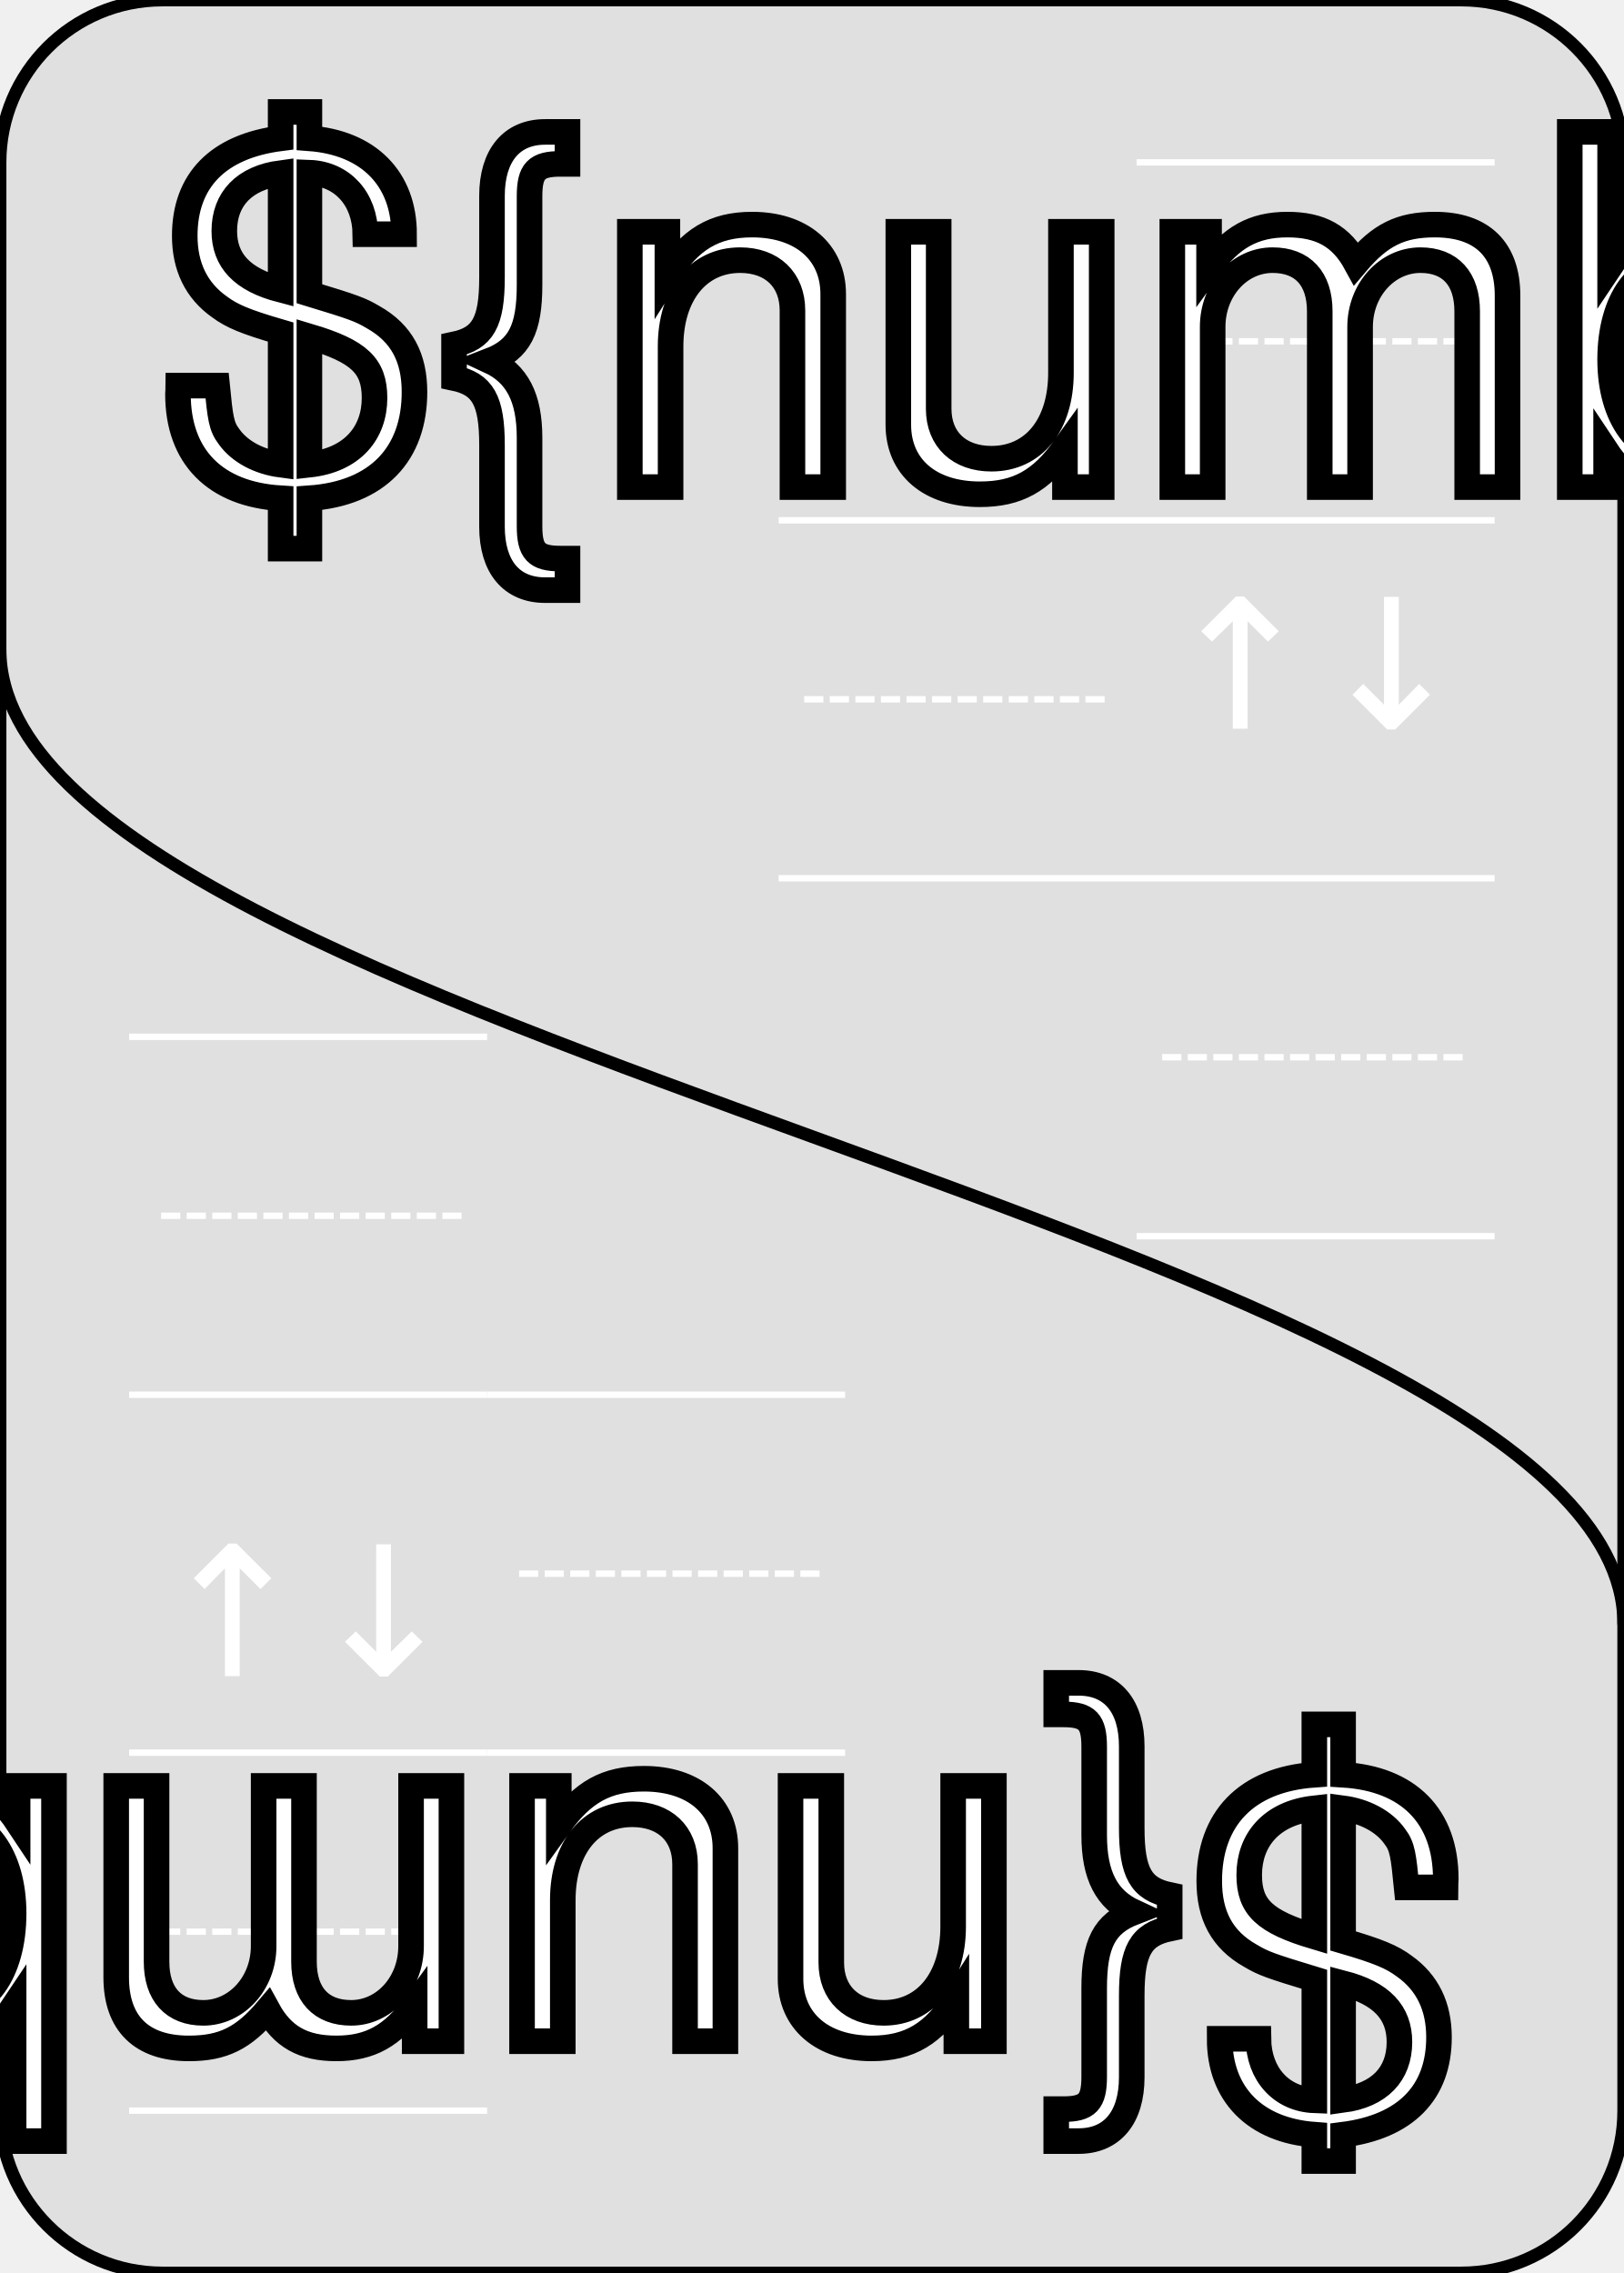
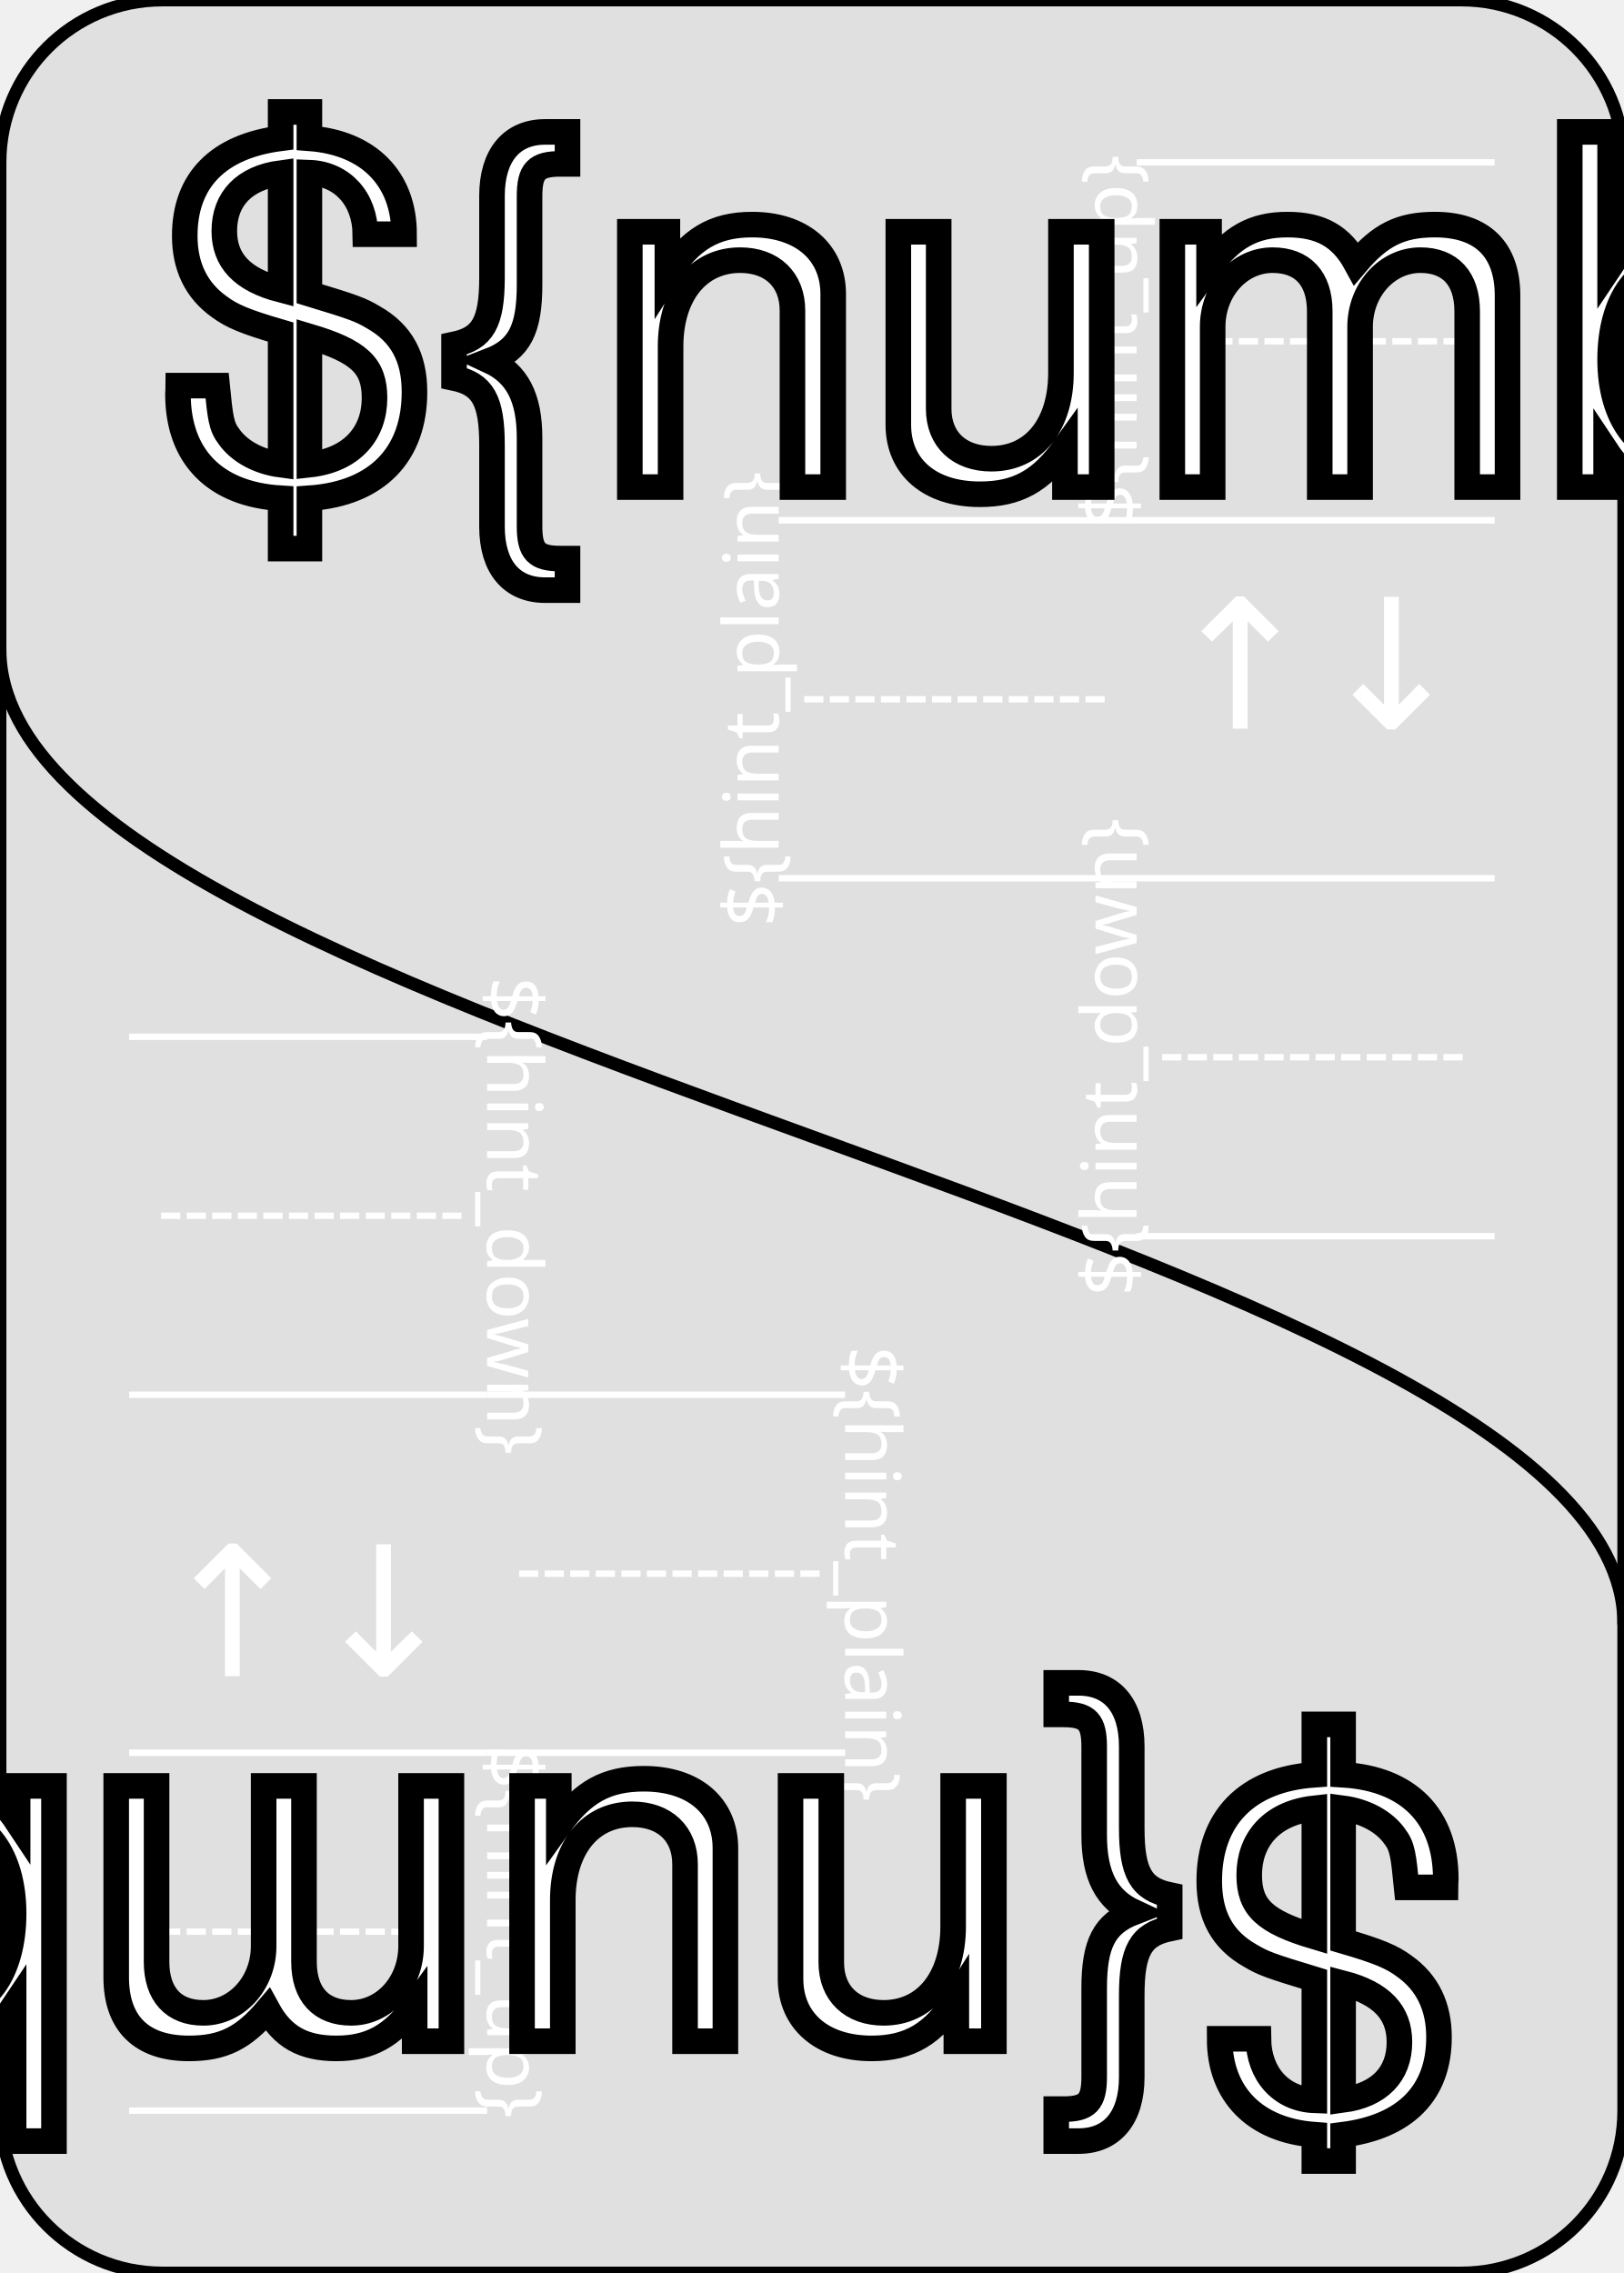
<svg xmlns="http://www.w3.org/2000/svg" xmlns:xlink="http://www.w3.org/1999/xlink" width="2.5in" height="3.5in" viewBox="0 0 63.5 88.9" version="1.1" id="svg1547">
  <defs id="defs1544">
    <marker style="overflow:visible;" id="Arrow2Send" refX="0.0" refY="0.0" orient="auto">
      <path transform="scale(1) rotate(180) translate(-2.3,0)" d="M 8.719,4.034 L -2.207,0.016 L 8.719,-4.002 C 6.973,-1.63 6.983,1.616 8.719,4.034 z " style="stroke:context-stroke;fill-rule:evenodd;fill:context-stroke;stroke-width:0.5;stroke-linejoin:round;" />
    </marker>
    <marker style="overflow:visible;" id="Arrow2Sstart" refX="0.0" refY="0.0" orient="auto">
      <path transform="scale(1) rotate(0) translate(-2.3,0)" d="M 8.719,4.034 L -2.207,0.016 L 8.719,-4.002 C 6.973,-1.63 6.983,1.616 8.719,4.034 z " style="stroke:context-stroke;fill-rule:evenodd;fill:context-stroke;stroke-width:0.5;stroke-linejoin:round;" />
    </marker>
-     <g id="love" transform="translate(-7,-14)">
+     <g id="heart-full" transform="translate(-7,-14)">
      <path style="fill:none;stroke:#000000;stroke-width:1.0;stroke-linecap:butt;stroke-linejoin:miter;stroke-opacity:1" d="M 7,14 C -5.5,3.5 2,-3 7,2 12,-3 19.5,3.5 7,14 Z" id="path987" />
    </g>
-     <g id="heartbroken" transform="translate(-7,-14)">
+     <g id="heart-broken" transform="translate(-7,-14)">
      <path style="fill:none;stroke:#000000;stroke-width:1;stroke-linecap:butt;stroke-linejoin:miter;stroke-opacity:1" d="M 3.119,0.918 C -0.516,1.134 -2.304,6.546 6.573,13.572 L 10.056,6.195 5.805,7.761 6.763,2.319 C 5.546,1.284 4.244,0.851 3.119,0.918 Z" />
      <path style="fill:none;stroke:#000000;stroke-width:1;stroke-linecap:butt;stroke-linejoin:miter;stroke-opacity:1" d="M 11.598,-0.031 C 10.627,-0.087 9.524,0.229 8.459,0.983 L 6.937,5.754 12.36,4.47 6.655,12.992 c 0.148,0.146 0.298,0.292 0.453,0.44 C 17.163,6.008 15.371,0.19 11.598,-0.031 Z" />
    </g>
+     <g id="thumb">
+       <path style="fill:none;stroke:#000000;stroke-width:1;stroke-linecap:butt;stroke-linejoin:miter;stroke-opacity:1;stroke-miterlimit:4;stroke-dasharray:none" d="m 0.25,6 h 4 C 3.761,3.426 2.261,0.331 6.095,0.464 9.005,0.565 8.214,3.28 7.75,6 c 3,0 7,1 4,3 1,1 1,1 0,2 2,1 2,3 -11.5,2 z" id="thumb-hand" />
+       <path style="fill:none;stroke:#000000;stroke-width:0.5;stroke-linecap:butt;stroke-linejoin:miter;stroke-opacity:1;stroke-miterlimit:4;stroke-dasharray:none" d="m 4.722,1.807 c 0,0 0.175,2.379 1.03,2.351 0.834,-0.027 0.855,-2.351 0.855,-2.351 z" id="thumb-nail" />
+     </g>
    <g id="thumb-up" transform="translate(-7,-14)">
-       <path style="fill:none;stroke:#000000;stroke-width:1;stroke-linecap:butt;stroke-linejoin:miter;stroke-opacity:1;stroke-miterlimit:4;stroke-dasharray:none" d="m 0.25,6 h 4 C 3.761,3.426 2.261,0.331 6.095,0.464 9.005,0.565 8.214,3.28 7.75,6 c 3,0 7,1 4,3 1,1 1,1 0,2 2,1 2,3 -11.5,2 z" id="hand" />
-       <path style="fill:none;stroke:#000000;stroke-width:0.5;stroke-linecap:butt;stroke-linejoin:miter;stroke-opacity:1;stroke-miterlimit:4;stroke-dasharray:none" d="m 4.722,1.807 c 0,0 0.175,2.379 1.03,2.351 0.834,-0.027 0.855,-2.351 0.855,-2.351 z" id="path1165" />
-       <text xml:space="preserve" style="font-style:normal;font-variant:normal;font-weight:normal;font-stretch:normal;font-size:7;line-height:1.25;font-family:Helvetica;-inkscape-font-specification:Helvetica;text-align:center;text-anchor:middle;stroke-width:0.265" x="6.083" y="11.99" id="text6526">
-         <tspan id="tspan6524" style="font-style:normal;font-variant:normal;font-weight:normal;font-stretch:normal;font-size:7px;font-family:Helvetica;-inkscape-font-specification:Helvetica;text-align:center;text-anchor:middle;stroke-width:0.265" x="6" y="12">+1</tspan>
-       </text>
+       <use x="0" y="0" xlink:href="#thumb" />
+       <text xml:space="preserve" text-anchor="middle" style="font-size:7px;line-height:1;font-family:sans-serif;fill:#000000;fill-opacity:1;stroke:#ffffff;stroke-width:0;stroke-miterlimit:4;stroke-dasharray:none;stroke-opacity:1" x="6" y="12">+1</text>
    </g>
    <g id="thumb-down" transform="translate(-7,-14)">
-       <path style="fill:none;stroke:#000000;stroke-width:1;stroke-linecap:butt;stroke-linejoin:miter;stroke-miterlimit:4;stroke-dasharray:none;stroke-opacity:1" d="m 0.25,7.74 h 4 C 3.761,10.314 2.261,13.409 6.095,13.276 9.005,13.175 8.214,10.46 7.75,7.74 c 3,0 7,-1 4,-3 1,-1 1,-1 0,-2 2,-1 2,-3 -11.5,-2 z" id="hand" />
-       <path style="fill:none;stroke:#000000;stroke-width:0.5;stroke-linecap:butt;stroke-linejoin:miter;stroke-miterlimit:4;stroke-dasharray:none;stroke-opacity:1" d="m 4.722,11.933 c 0,0 0.175,-2.379 1.03,-2.351 0.834,0.027 0.855,2.351 0.855,2.351 z" id="path1165" />
-       <text xml:space="preserve" style="font-size:7;line-height:1.25;font-family:Helvetica;text-align:center;text-anchor:middle;stroke-width:0.265;-inkscape-font-specification:Helvetica;font-weight:normal;font-style:normal;font-stretch:normal;font-variant:normal" x="6.735" y="6.646" id="text53592">
-         <tspan id="tspan53590" style="font-size:7;text-align:center;text-anchor:middle;stroke-width:0.265;-inkscape-font-specification:Helvetica;font-family:Helvetica;font-weight:normal;font-style:normal;font-stretch:normal;font-variant:normal" x="6.735" y="6.646">-1</tspan>
-       </text>
+       <use x="0" y="0" transform="matrix(1,0,0,-1,0,14)" xlink:href="#thumb" />
+       <text xml:space="preserve" text-anchor="middle" style="font-size:7px;line-height:1;font-family:sans-serif;fill:#000000;fill-opacity:1;stroke:#ffffff;stroke-width:0;stroke-miterlimit:4;stroke-dasharray:none;stroke-opacity:1" x="7" y="7">-1</text>
    </g>
    <g id="sad" transform="translate(-7,-14)">
      <ellipse style="fill:none;stroke:#000000;stroke-width:1.0;stroke-linecap:round;stroke-miterlimit:4;stroke-dasharray:none;stroke-dashoffset:3.467;stroke-opacity:1" id="sad-right-eye" cx="9.5" cy="4" rx="0.25" ry="0.75" />
      <ellipse style="fill:none;stroke:#000000;stroke-width:1.0;stroke-linecap:round;stroke-miterlimit:4;stroke-dasharray:none;stroke-dashoffset:3.467;stroke-opacity:1" id="sad-left-eye" cx="4.5" cy="4" rx="0.25" ry="0.75" />
      <circle style="fill:none;stroke:#000000;stroke-width:1.0;stroke-linecap:round;stroke-miterlimit:4;stroke-dasharray:none;stroke-dashoffset:3.467;stroke-opacity:1" id="sad-face" cx="7" cy="7" r="7" />
      <path style="fill:none;stroke:#000000;stroke-width:1.0;stroke-linecap:round;stroke-linejoin:miter;stroke-miterlimit:4;stroke-dasharray:none;stroke-opacity:1" d="m 3,10 c 1.5,-3 6,-3 8,0" id="sad-frown" />
    </g>
-     <g id="smiley" transform="translate(-7,-14)">
-       <ellipse style="fill:none;stroke:#000000;stroke-width:1.0;stroke-linecap:round;stroke-miterlimit:4;stroke-dasharray:none;stroke-dashoffset:3.467;stroke-opacity:1" id="smiley-right-eye" cx="9.5" cy="4" rx="0.25" ry="0.75" />
-       <ellipse style="fill:none;stroke:#000000;stroke-width:1.0;stroke-linecap:round;stroke-miterlimit:4;stroke-dasharray:none;stroke-dashoffset:3.467;stroke-opacity:1" id="smiley-left-eye" cx="4.5" cy="4" rx="0.25" ry="0.75" />
-       <circle style="fill:none;stroke:#000000;stroke-width:1.0;stroke-linecap:round;stroke-miterlimit:4;stroke-dasharray:none;stroke-dashoffset:3.467;stroke-opacity:1" id="smiley-face" cx="7" cy="7" r="7" />
-       <path style="fill:none;stroke:#000000;stroke-width:1.0;stroke-linecap:round;stroke-linejoin:miter;stroke-miterlimit:4;stroke-dasharray:none;stroke-opacity:1" d="m 3,8 c 1.5,4 6,4 8,0" id="smiley-smile" />
+     <g id="happy" transform="translate(-7,-14)">
+       <ellipse style="fill:none;stroke:#000000;stroke-width:1.0;stroke-linecap:round;stroke-miterlimit:4;stroke-dasharray:none;stroke-dashoffset:3.467;stroke-opacity:1" id="happy-right-eye" cx="9.5" cy="4" rx="0.25" ry="0.75" />
+       <ellipse style="fill:none;stroke:#000000;stroke-width:1.0;stroke-linecap:round;stroke-miterlimit:4;stroke-dasharray:none;stroke-dashoffset:3.467;stroke-opacity:1" id="happy-left-eye" cx="4.5" cy="4" rx="0.25" ry="0.75" />
+       <circle style="fill:none;stroke:#000000;stroke-width:1.0;stroke-linecap:round;stroke-miterlimit:4;stroke-dasharray:none;stroke-dashoffset:3.467;stroke-opacity:1" id="happy-face" cx="7" cy="7" r="7" />
+       <path style="fill:none;stroke:#000000;stroke-width:1.0;stroke-linecap:round;stroke-linejoin:miter;stroke-miterlimit:4;stroke-dasharray:none;stroke-opacity:1" d="m 3,8 c 1.5,4 6,4 8,0" id="happy-smile" />
    </g>
-     <path transform="translate(-4.5,-16)" id="heart" style="fill:#ff5555;fill-opacity:1;stroke:#000000;stroke-width:0.5;stroke-linecap:butt;stroke-linejoin:miter;stroke-miterlimit:4;stroke-dasharray:none;stroke-opacity:1" d="M 2,6 A 4,4 0,0,1 10,6 A 4,4 0,0,1 18,6 Q 18,12 10,18 Q 2,12 2,6 z" />
-     <path id="club" transform="translate(1,0) scale(0.80)" d="m 7.5,-8 c 0,0 2.375,-1.9 2.375,-4.534               0,-1.542 -1.369,-4.102 -4.534,-4.102 -3.165,0 -4.534,2.561               -4.534,4.102 0,2.634 2.375,4.534 2.375,4.534               -2.638,-2.055 -7.341,-0.652 -7.341,3.455 0,2.056 1.68,4.318               4.318,4.318 3.165,0 4.534,-3.455 4.534,-3.455 0,0 0.402,3.938               -1.943,6.046 h 5.182 c -2.345,-2.107 -1.943,-6.046 -1.943,-6.046 0,0               1.369,3.455 4.534,3.455 2.639,0 4.318,-2.263 4.318,-4.318 0,-4.107               -4.703,-5.51 -7.341,-3.455 z" style="fill:#55ff55;fill-opacity:1;stroke:#000000;stroke-width:0.5;stroke-linecap:butt;stroke-linejoin:miter;stroke-miterlimit:4;stroke-dasharray:none;stroke-opacity:1" />
-     <path style="fill:#5555ff;fill-opacity:1;stroke:#000000;stroke-width:0.5px;stroke-linecap:butt;stroke-linejoin:miter;stroke-opacity:1" d="m 5.29,1.75 -8,-12 8,-5 8,5 z" id="diamond" />
-     <path transform="matrix(0.2,0,0,0.2,-2.5,-15)" style="fill:#555555;fill-opacity:1;stroke:#000000;stroke-width:2.5px;stroke-linecap:butt;stroke-linejoin:miter;stroke-opacity:1" d="M 13.112,27.126 C -17.91,53.625 12.262,72.925 36.79,60.273 36.665,66.67 30.803,72.893 27.039,78.719 H 53.521 C 49.644,73.056 42.911,66.689 42.933,60.273 67.975,72.301 94.607,51.326 66.821,27.126 52.332,13.835 43.275,3.494 39.861,-0.021 36.748,3.406 28.454,13.485 13.112,27.126 Z" id="spade" />
+     <path transform="translate(-4.5,-16)" id="suit-heart" style="fill:#ff5555;fill-opacity:1;stroke:#000000;stroke-width:0.5;stroke-linecap:butt;stroke-linejoin:miter;stroke-miterlimit:4;stroke-dasharray:none;stroke-opacity:1" d="M 2,6 A 4,4 0,0,1 10,6 A 4,4 0,0,1 18,6 Q 18,12 10,18 Q 2,12 2,6 z" />
+     <path id="suit-club" transform="translate(1,0) scale(0.80)" d="m 7.5,-8 c 0,0 2.375,-1.9 2.375,-4.534               0,-1.542 -1.369,-4.102 -4.534,-4.102 -3.165,0 -4.534,2.561               -4.534,4.102 0,2.634 2.375,4.534 2.375,4.534               -2.638,-2.055 -7.341,-0.652 -7.341,3.455 0,2.056 1.68,4.318               4.318,4.318 3.165,0 4.534,-3.455 4.534,-3.455 0,0 0.402,3.938               -1.943,6.046 h 5.182 c -2.345,-2.107 -1.943,-6.046 -1.943,-6.046 0,0               1.369,3.455 4.534,3.455 2.639,0 4.318,-2.263 4.318,-4.318 0,-4.107               -4.703,-5.51 -7.341,-3.455 z" style="fill:#55ff55;fill-opacity:1;stroke:#000000;stroke-width:0.5;stroke-linecap:butt;stroke-linejoin:miter;stroke-miterlimit:4;stroke-dasharray:none;stroke-opacity:1" />
+     <path style="fill:#5555ff;fill-opacity:1;stroke:#000000;stroke-width:0.5px;stroke-linecap:butt;stroke-linejoin:miter;stroke-opacity:1" d="m 5.29,1.75 -8,-12 8,-5 8,5 z" id="suit-diamond" />
+     <path transform="matrix(0.2,0,0,0.2,-2.5,-15)" style="fill:#555555;fill-opacity:1;stroke:#000000;stroke-width:2.5px;stroke-linecap:butt;stroke-linejoin:miter;stroke-opacity:1" d="M 13.112,27.126 C -17.91,53.625 12.262,72.925 36.79,60.273 36.665,66.67 30.803,72.893 27.039,78.719 H 53.521 C 49.644,73.056 42.911,66.689 42.933,60.273 67.975,72.301 94.607,51.326 66.821,27.126 52.332,13.835 43.275,3.494 39.861,-0.021 36.748,3.406 28.454,13.485 13.112,27.126 Z" id="suit-spade" />
    <g id="lines">
      <path style="fill:none;stroke:#ffffff;stroke-width:0.25;stroke-linecap:butt;stroke-linejoin:miter;stroke-miterlimit:4;stroke-dasharray:none;stroke-dashoffset:0;stroke-opacity:1" d="m 0,0 14,0" id="path957-3" />
      <path style="fill:none;stroke:#ffffff;stroke-width:0.25;stroke-linecap:butt;stroke-linejoin:miter;stroke-miterlimit:4;stroke-dasharray:0.75, 0.25;stroke-dashoffset:0;stroke-opacity:1" d="m 1,7 12,0" id="path957-2-2-2" />
      <path style="fill:none;stroke:#ffffff;stroke-width:0.25;stroke-linecap:butt;stroke-linejoin:miter;stroke-miterlimit:4;stroke-dasharray:none;stroke-dashoffset:0;stroke-opacity:1" d="m 0,14 14,0" id="path957-2-99" />
    </g>
    <g id="translate-text">
-       <text xml:space="preserve" style="font-size:19.05px;line-height:1;font-family:sans-serif;fill:#000000;fill-opacity:1;stroke:#ffffff;stroke-width:0;stroke-miterlimit:4;stroke-dasharray:none;stroke-opacity:1" x="37.45" y="34.25" text-anchor="middle" id="translate">${translate}</text>
+       <text xml:space="preserve" style="font-size:19.05px;line-height:1;font-family:sans-serif;fill:#000000;fill-opacity:1;stroke:#ffffff;stroke-width:0;stroke-miterlimit:4;stroke-dasharray:none;stroke-opacity:1" x="37.45" y="34.25" text-anchor="middle" id="translate">${translate_plain}</text>
      <text xml:space="preserve" style="font-size:19.05px;line-height:1;font-family:sans-serif;fill:#000000;fill-opacity:1;stroke:#ffffff;stroke-width:0;stroke-miterlimit:4;stroke-dasharray:none;stroke-opacity:1" x="51" y="20.25" text-anchor="middle" id="translate-up">${translate_up}</text>
      <text xml:space="preserve" style="font-size:19.05px;line-height:1;font-family:sans-serif;fill:#000000;fill-opacity:1;stroke:#ffffff;stroke-width:0;stroke-miterlimit:4;stroke-dasharray:none;stroke-opacity:1" x="51" y="48.25" text-anchor="middle" id="translate-down">${translate_down}</text>
    </g>
    <g id="translate-pics">
-       <use x="37.45" y="34.25" xlink:href="#${translate}" id="pic" />
+       <use x="37.45" y="34.25" xlink:href="#${translate_plain}" id="pic" />
      <use x="51" y="20.25" xlink:href="#${translate_up}" id="pic-up" />
      <use x="51" y="48.25" xlink:href="#${translate_down}" id="pic-down" />
    </g>
  </defs>
  <g id="layer1">
    <path id="border" d="m 6.35,0 h 50.8 a 6.35,6.35 45 0 1 6.35,6.35 v 76.2 a 6.35,6.35 135 0 1 -6.35,6.35 H 6.35 A 6.35,6.35 45 0 1 0,82.55 V 6.35 A 6.35,6.35 135 0 1 6.35,0 Z" style="fill:#e0e0e0;fill-opacity:1;stroke:#000000;stroke-width:0.5;stroke-opacity:1;stroke-miterlimit:4;stroke-dasharray:none" />
    <path style="fill:none;stroke:#000000;stroke-width:0.5;stroke-linecap:round;stroke-linejoin:miter;stroke-miterlimit:4;stroke-dasharray:none;stroke-opacity:1" d="M 0,25.4 C 0,40.4 63.5,48.5 63.5,63.5" id="separator" />
    <g id="upward">
      <g id="formats">
-         <use x="44.45" y="6.35" xlink:href="#lines" id="lines-up" />
-         <use x="30.45" y="20.35" xlink:href="#lines" id="lines-plain" />
-         <use x="44.45" y="34.35" xlink:href="#lines" id="lines-down" />
+         <g id="formats-up" transform="translate(44.45,6.35)">
+           <use xlink:href="#lines" id="lines-up" />
+           <text transform="rotate(-90) translate(-7,0)" xml:space="preserve" text-anchor="middle" style="font-size:3px;line-height:1;font-family:sans-serif;fill:#ffffff;fill-opacity:1;stroke:#ffffff;stroke-width:0;stroke-miterlimit:4;stroke-dasharray:none;stroke-opacity:1">${hint_up}</text>
+         </g>
+         <g id="formats-plain" transform="translate(30.45,20.35)">
+           <use xlink:href="#lines" id="lines-plain" />
+           <text transform="rotate(-90) translate(-7,0)" xml:space="preserve" text-anchor="middle" style="font-size:3px;line-height:1;font-family:sans-serif;fill:#ffffff;fill-opacity:1;stroke:#ffffff;stroke-width:0;stroke-miterlimit:4;stroke-dasharray:none;stroke-opacity:1">${hint_plain}</text>
+         </g>
+         <g id="formats-down" transform="translate(44.45,34.35)">
+           <use xlink:href="#lines" id="lines-down" />
+           <text transform="rotate(-90) translate(-7,0)" xml:space="preserve" text-anchor="middle" style="font-size:3px;line-height:1;font-family:sans-serif;fill:#ffffff;fill-opacity:1;stroke:#ffffff;stroke-width:0;stroke-miterlimit:4;stroke-dasharray:none;stroke-opacity:1">${hint_down}</text>
+         </g>
        <text xml:space="preserve" text-anchor="middle" style="font-size:7.056px;line-height:1;font-family:sans-serif;fill:#ffffff;fill-opacity:1;stroke:#ffffff;stroke-width:0;stroke-miterlimit:4;stroke-dasharray:none;stroke-opacity:1" x="51.45" y="28.50" id="translate-6">↑↓</text>
      </g>
      <g id="suite-number" transform="translate(6.35,19.05)">
        <use x="0" y="12.7" xlink:href="#${suit}" id="suit" width="100%" height="100%" />
        <text xml:space="preserve" style="font-style:normal;font-variant:normal;font-weight:normal;font-stretch:normal;font-size:19.05px;line-height:1.25;font-family:'Helvetica Neue';-inkscape-font-specification:'Helvetica Neue';fill:#ffffff;fill-opacity:1;stroke:#000000;stroke-width:1;stroke-miterlimit:4;stroke-dasharray:none;stroke-opacity:1" x="0" y="0" id="number">${number}</text>
      </g>
      <use x="0" y="0" xlink:href="#${translate_type}" />
    </g>
    <use x="0" y="0" xlink:href="#upward" transform="rotate(180,31.75,44.45)" />
  </g>
</svg>
